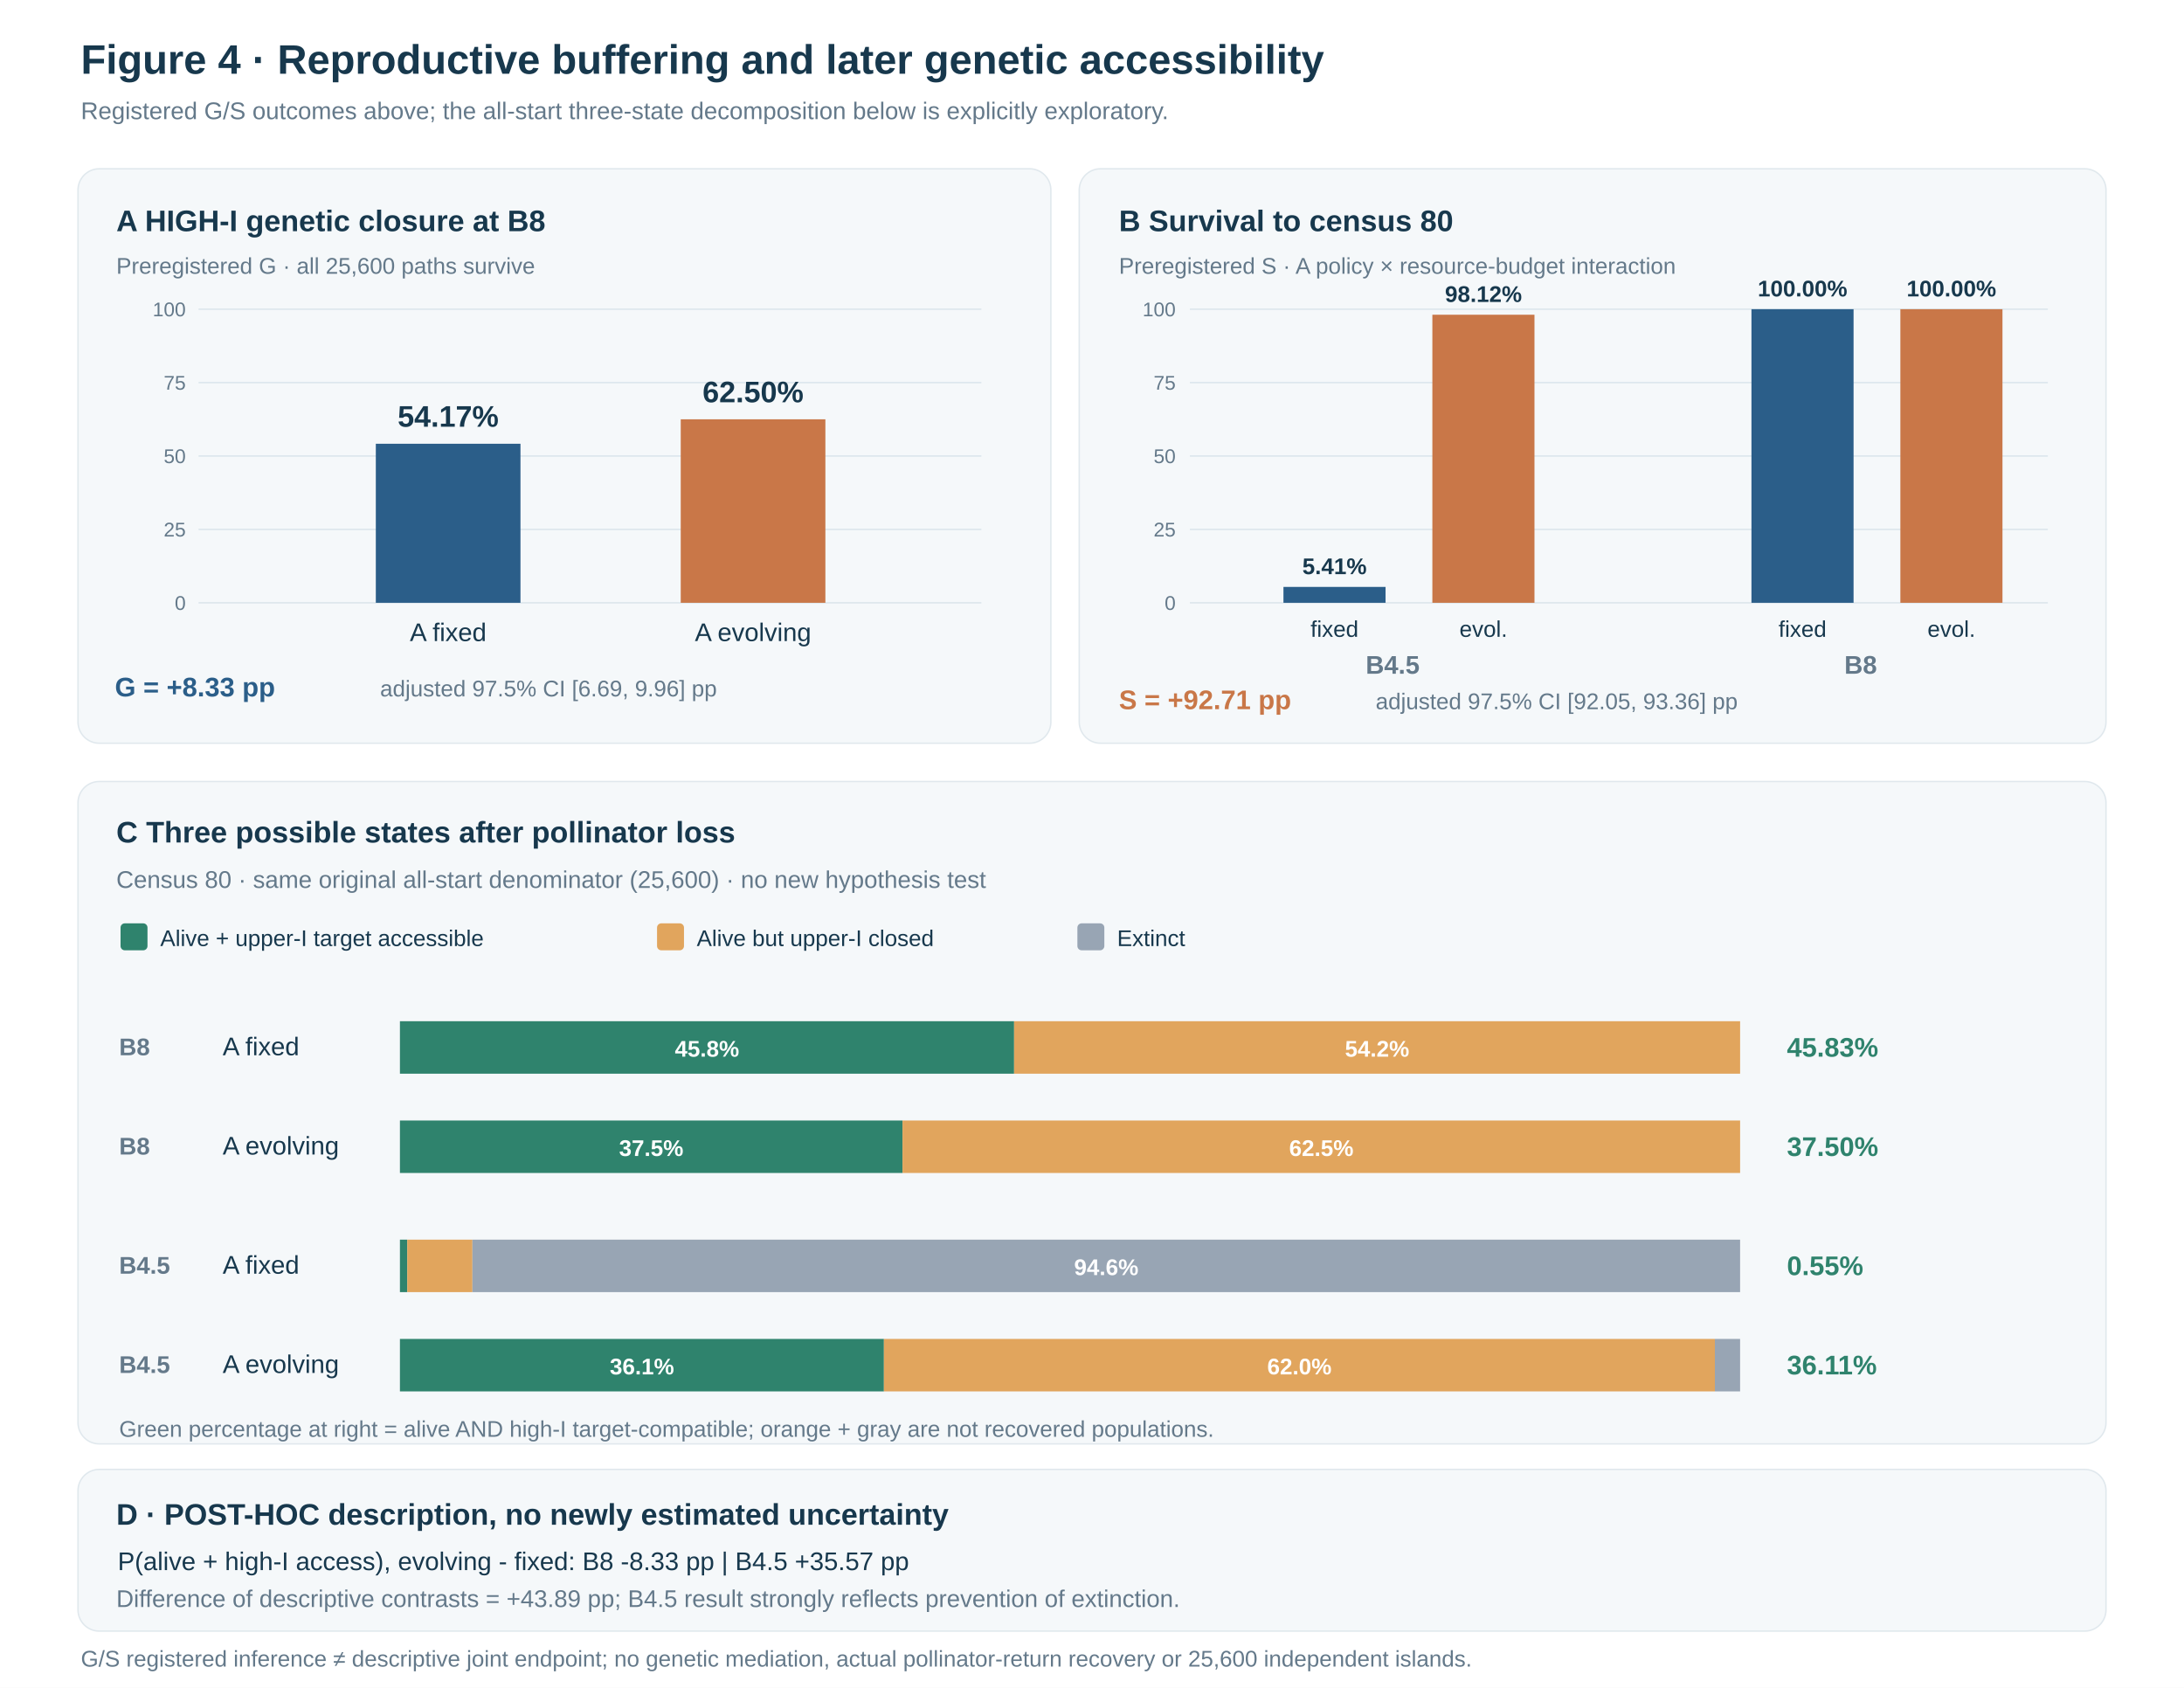
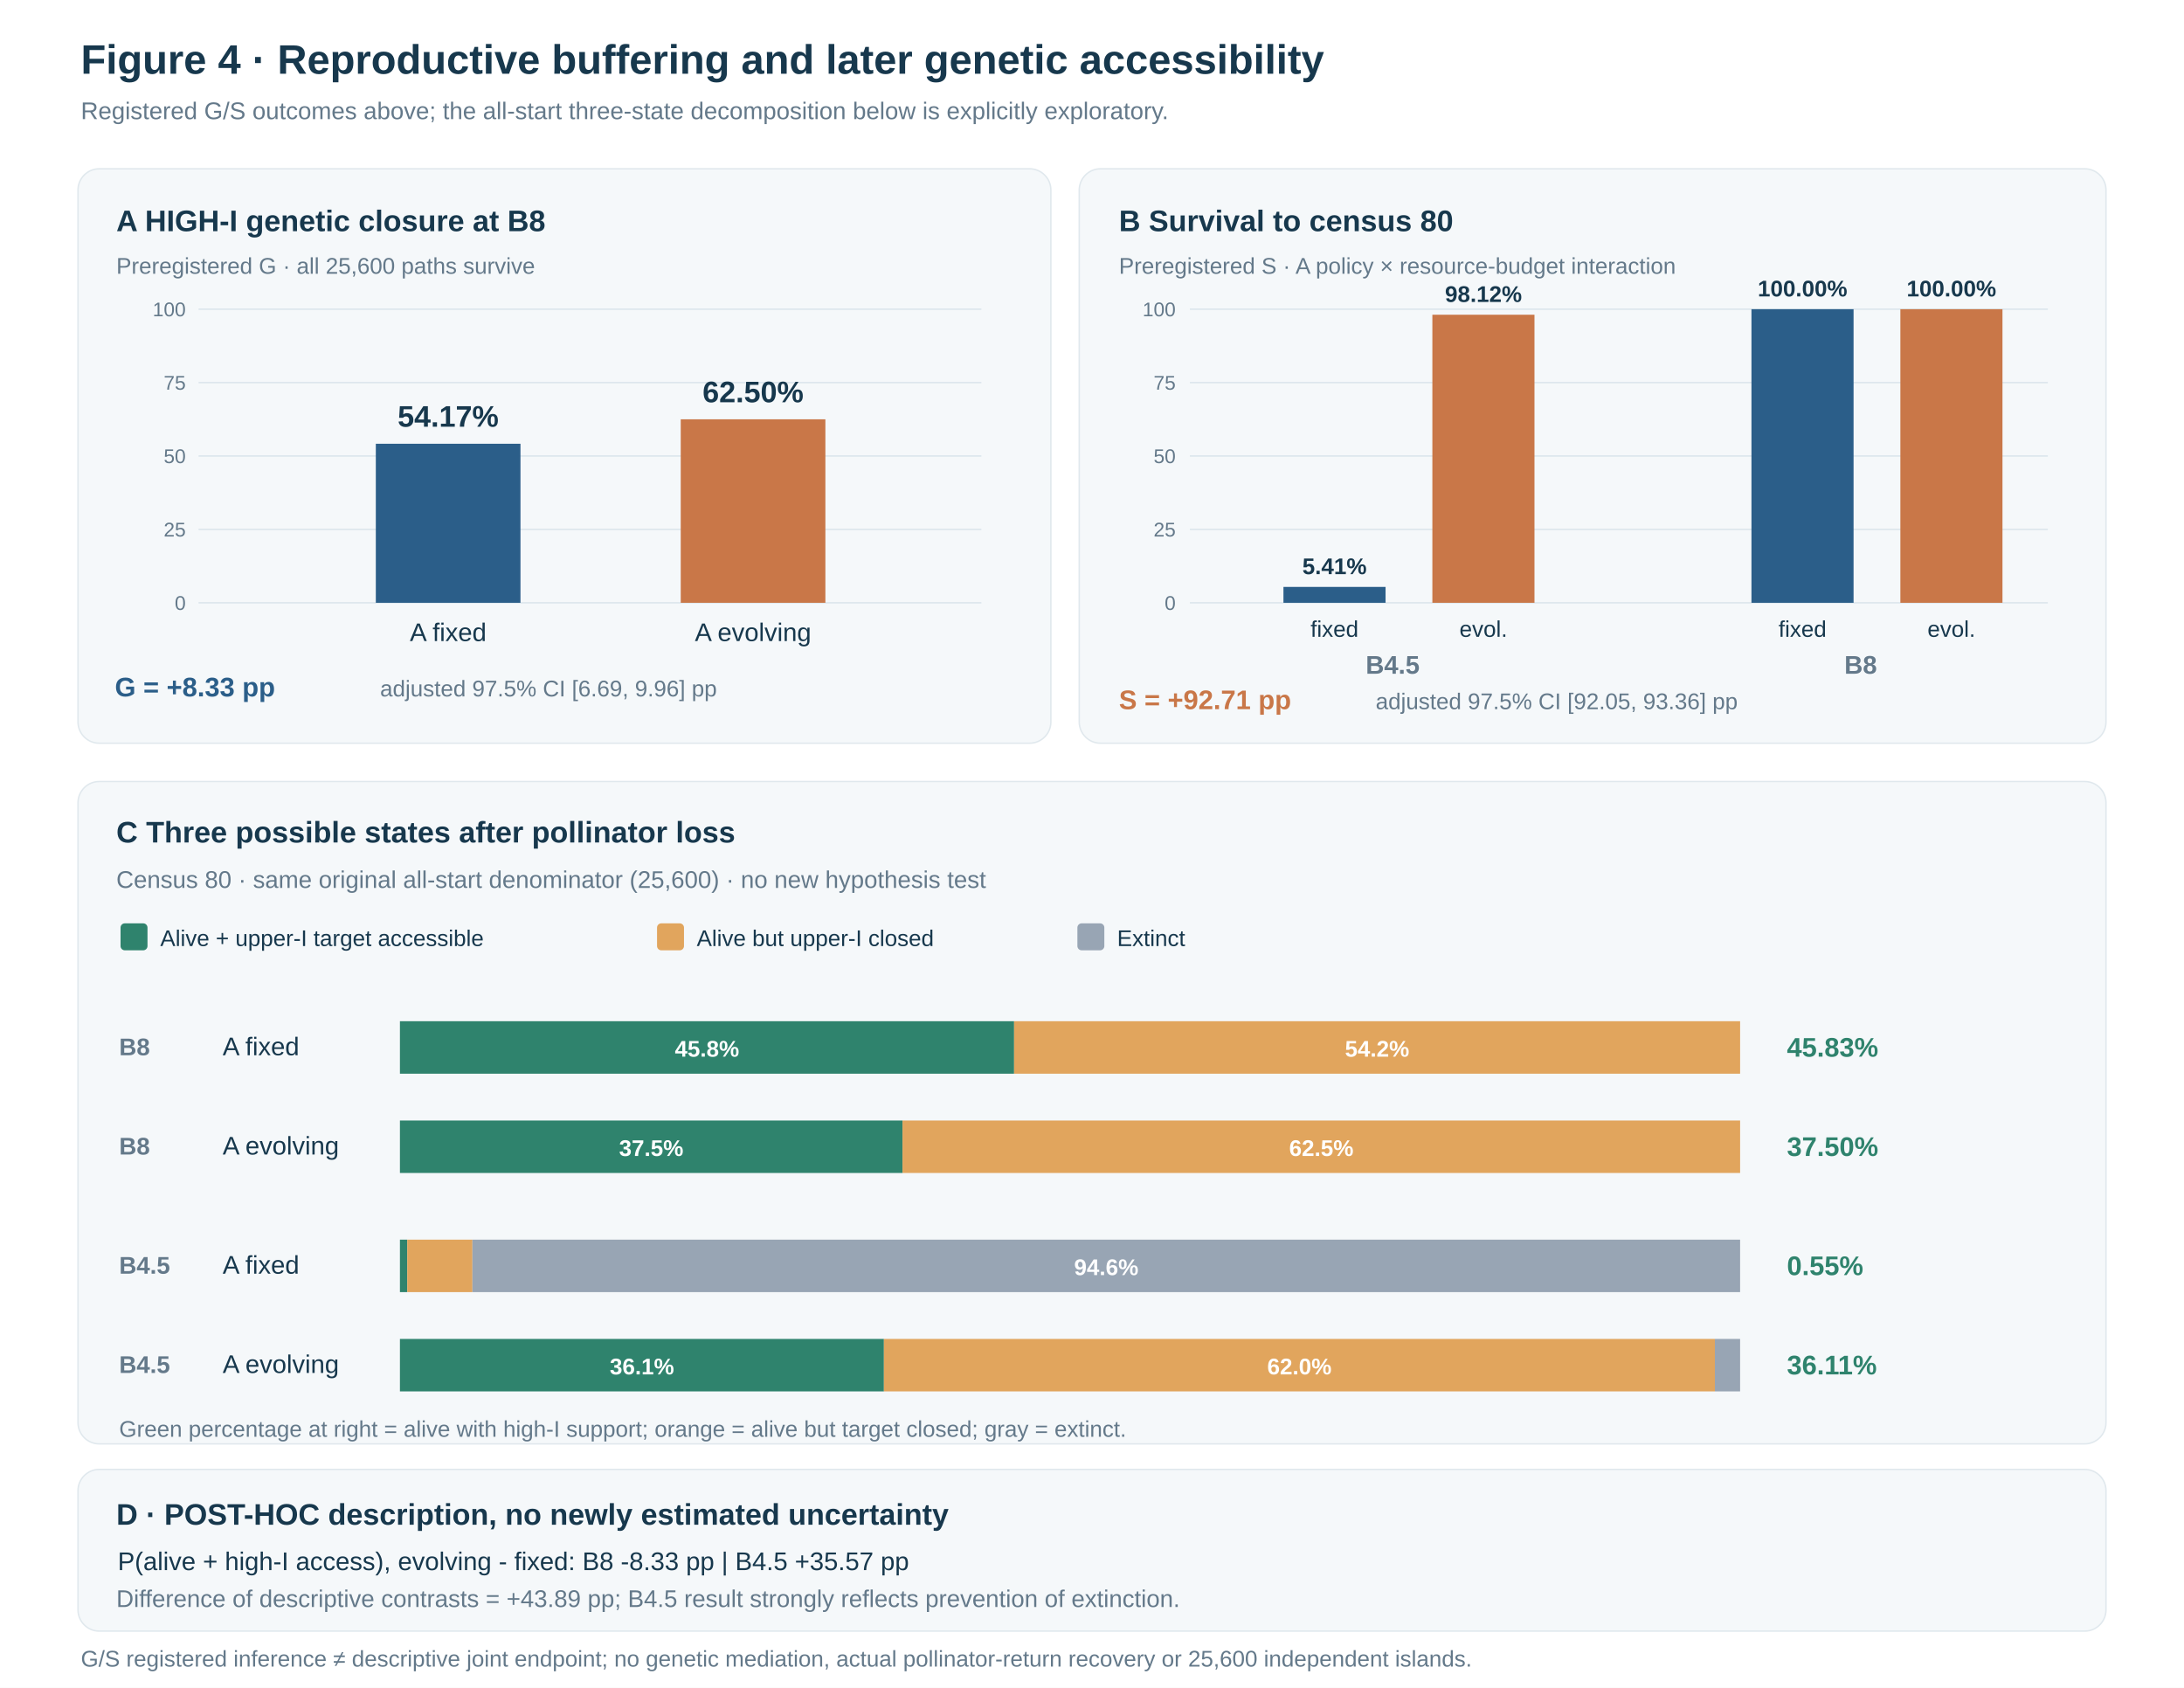
<svg xmlns="http://www.w3.org/2000/svg" width="1540" height="1190" viewBox="0 0 1540 1190" role="img">
  <rect x="0" y="0" width="1540" height="1190" fill="white" />
  <text x="57" y="52" font-family="Arial,Helvetica,sans-serif" font-size="29" fill="#17384d" font-weight="bold" text-anchor="start">Figure 4  ·  Reproductive buffering and later genetic accessibility</text>
  <text x="57" y="84" font-family="Arial,Helvetica,sans-serif" font-size="17" fill="#64798a" font-weight="normal" text-anchor="start">Registered G/S outcomes above; the all-start three-state decomposition below is explicitly exploratory.</text>
  <rect x="55" y="119" width="686" height="405" fill="#f5f8fa" rx="15" stroke="#e0e8ed" stroke-width="1" />
  <rect x="761" y="119" width="724" height="405" fill="#f5f8fa" rx="15" stroke="#e0e8ed" stroke-width="1" />
  <text x="82" y="163" font-family="Arial,Helvetica,sans-serif" font-size="21" fill="#17384d" font-weight="bold" text-anchor="start">A  HIGH-I genetic closure at B8</text>
  <text x="82" y="193" font-family="Arial,Helvetica,sans-serif" font-size="16" fill="#64798a" font-weight="normal" text-anchor="start">Preregistered G · all 25,600 paths survive</text>
  <line x1="140" y1="425" x2="692" y2="425" stroke="#dce6ec" stroke-width="1" />
  <text x="131" y="430" font-family="Arial,Helvetica,sans-serif" font-size="14" fill="#64798a" font-weight="normal" text-anchor="end">0</text>
  <line x1="140" y1="373.25" x2="692" y2="373.25" stroke="#dce6ec" stroke-width="1" />
  <text x="131" y="378.25" font-family="Arial,Helvetica,sans-serif" font-size="14" fill="#64798a" font-weight="normal" text-anchor="end">25</text>
  <line x1="140" y1="321.5" x2="692" y2="321.5" stroke="#dce6ec" stroke-width="1" />
  <text x="131" y="326.5" font-family="Arial,Helvetica,sans-serif" font-size="14" fill="#64798a" font-weight="normal" text-anchor="end">50</text>
  <line x1="140" y1="269.75" x2="692" y2="269.75" stroke="#dce6ec" stroke-width="1" />
  <text x="131" y="274.75" font-family="Arial,Helvetica,sans-serif" font-size="14" fill="#64798a" font-weight="normal" text-anchor="end">75</text>
  <line x1="140" y1="218" x2="692" y2="218" stroke="#dce6ec" stroke-width="1" />
  <text x="131" y="223" font-family="Arial,Helvetica,sans-serif" font-size="14" fill="#64798a" font-weight="normal" text-anchor="end">100</text>
  <rect x="265" y="312.864" width="102" height="112.136" fill="#2b5e89" data-kind="closure" data-policy="fixed" data-count="13868" data-denom="25600" />
  <text x="316" y="300.864" font-family="Arial,Helvetica,sans-serif" font-size="21" fill="#17384d" font-weight="bold" text-anchor="middle">54.17%</text>
  <text x="316" y="452" font-family="Arial,Helvetica,sans-serif" font-size="18" fill="#17384d" font-weight="normal" text-anchor="middle">A fixed</text>
  <rect x="480" y="295.625" width="102" height="129.375" fill="#c97748" data-kind="closure" data-policy="evolving" data-count="16000" data-denom="25600" />
  <text x="531" y="283.625" font-family="Arial,Helvetica,sans-serif" font-size="21" fill="#17384d" font-weight="bold" text-anchor="middle">62.50%</text>
  <text x="531" y="452" font-family="Arial,Helvetica,sans-serif" font-size="18" fill="#17384d" font-weight="normal" text-anchor="middle">A evolving</text>
  <text x="81" y="491" font-family="Arial,Helvetica,sans-serif" font-size="19" fill="#2b5e89" font-weight="bold" text-anchor="start">G = +8.33 pp</text>
  <text x="268" y="491" font-family="Arial,Helvetica,sans-serif" font-size="16" fill="#64798a" font-weight="normal" text-anchor="start">adjusted 97.5% CI [6.69, 9.96] pp</text>
  <text x="789" y="163" font-family="Arial,Helvetica,sans-serif" font-size="21" fill="#17384d" font-weight="bold" text-anchor="start">B  Survival to census 80</text>
  <text x="789" y="193" font-family="Arial,Helvetica,sans-serif" font-size="16" fill="#64798a" font-weight="normal" text-anchor="start">Preregistered S · A policy × resource-budget interaction</text>
  <line x1="839" y1="425" x2="1444" y2="425" stroke="#dce6ec" stroke-width="1" />
  <text x="829" y="430" font-family="Arial,Helvetica,sans-serif" font-size="14" fill="#64798a" font-weight="normal" text-anchor="end">0</text>
  <line x1="839" y1="373.25" x2="1444" y2="373.25" stroke="#dce6ec" stroke-width="1" />
  <text x="829" y="378.25" font-family="Arial,Helvetica,sans-serif" font-size="14" fill="#64798a" font-weight="normal" text-anchor="end">25</text>
  <line x1="839" y1="321.5" x2="1444" y2="321.5" stroke="#dce6ec" stroke-width="1" />
  <text x="829" y="326.5" font-family="Arial,Helvetica,sans-serif" font-size="14" fill="#64798a" font-weight="normal" text-anchor="end">50</text>
  <line x1="839" y1="269.75" x2="1444" y2="269.75" stroke="#dce6ec" stroke-width="1" />
  <text x="829" y="274.75" font-family="Arial,Helvetica,sans-serif" font-size="14" fill="#64798a" font-weight="normal" text-anchor="end">75</text>
  <line x1="839" y1="218" x2="1444" y2="218" stroke="#dce6ec" stroke-width="1" />
  <text x="829" y="223" font-family="Arial,Helvetica,sans-serif" font-size="14" fill="#64798a" font-weight="normal" text-anchor="end">100</text>
  <rect x="905" y="413.801" width="72" height="11.199" fill="#2b5e89" data-kind="survival" data-arm="fixed_B4p5" data-count="1385" data-denom="25600" />
  <text x="941" y="404.801" font-family="Arial,Helvetica,sans-serif" font-size="16" fill="#17384d" font-weight="bold" text-anchor="middle">5.41%</text>
  <text x="941" y="449" font-family="Arial,Helvetica,sans-serif" font-size="16" fill="#17384d" font-weight="normal" text-anchor="middle">fixed</text>
  <rect x="1010" y="221.897" width="72" height="203.103" fill="#c97748" data-kind="survival" data-arm="evolving_B4p5" data-count="25118" data-denom="25600" />
  <text x="1046" y="212.897" font-family="Arial,Helvetica,sans-serif" font-size="16" fill="#17384d" font-weight="bold" text-anchor="middle">98.12%</text>
  <text x="1046" y="449" font-family="Arial,Helvetica,sans-serif" font-size="16" fill="#17384d" font-weight="normal" text-anchor="middle">evol.</text>
  <rect x="1235" y="218" width="72" height="207" fill="#2b5e89" data-kind="survival" data-arm="fixed_B8" data-count="25600" data-denom="25600" />
  <text x="1271" y="209" font-family="Arial,Helvetica,sans-serif" font-size="16" fill="#17384d" font-weight="bold" text-anchor="middle">100.00%</text>
  <text x="1271" y="449" font-family="Arial,Helvetica,sans-serif" font-size="16" fill="#17384d" font-weight="normal" text-anchor="middle">fixed</text>
  <rect x="1340" y="218" width="72" height="207" fill="#c97748" data-kind="survival" data-arm="evolving_B8" data-count="25600" data-denom="25600" />
  <text x="1376" y="209" font-family="Arial,Helvetica,sans-serif" font-size="16" fill="#17384d" font-weight="bold" text-anchor="middle">100.00%</text>
  <text x="1376" y="449" font-family="Arial,Helvetica,sans-serif" font-size="16" fill="#17384d" font-weight="normal" text-anchor="middle">evol.</text>
  <text x="982" y="475" font-family="Arial,Helvetica,sans-serif" font-size="18" fill="#64798a" font-weight="bold" text-anchor="middle">B4.5</text>
  <text x="1312" y="475" font-family="Arial,Helvetica,sans-serif" font-size="18" fill="#64798a" font-weight="bold" text-anchor="middle">B8</text>
  <text x="789" y="500" font-family="Arial,Helvetica,sans-serif" font-size="19" fill="#c97748" font-weight="bold" text-anchor="start">S = +92.71 pp</text>
  <text x="970" y="500" font-family="Arial,Helvetica,sans-serif" font-size="16" fill="#64798a" font-weight="normal" text-anchor="start">adjusted 97.5% CI [92.05, 93.36] pp</text>
  <rect x="55" y="551" width="1430" height="467" fill="#f5f8fa" rx="15" stroke="#e0e8ed" stroke-width="1" />
  <text x="82" y="594" font-family="Arial,Helvetica,sans-serif" font-size="21" fill="#17384d" font-weight="bold" text-anchor="start">C  Three possible states after pollinator loss</text>
  <text x="82" y="626" font-family="Arial,Helvetica,sans-serif" font-size="17" fill="#64798a" font-weight="normal" text-anchor="start">Census 80 · same original all-start denominator (25,600) · no new hypothesis test</text>
  <rect x="85" y="651" width="19" height="19" fill="#2f836d" rx="3" />
  <text x="113" y="667" font-family="Arial,Helvetica,sans-serif" font-size="16" fill="#17384d" font-weight="normal" text-anchor="start">Alive + upper-I target accessible</text>
  <rect x="463.3" y="651" width="19" height="19" fill="#e1a55d" rx="3" />
  <text x="491.3" y="667" font-family="Arial,Helvetica,sans-serif" font-size="16" fill="#17384d" font-weight="normal" text-anchor="start">Alive but upper-I closed</text>
  <rect x="759.7" y="651" width="19" height="19" fill="#98a5b4" rx="3" />
  <text x="787.7" y="667" font-family="Arial,Helvetica,sans-serif" font-size="16" fill="#17384d" font-weight="normal" text-anchor="start">Extinct</text>
  <text x="84" y="744" font-family="Arial,Helvetica,sans-serif" font-size="17" fill="#64798a" font-weight="bold" text-anchor="start">B8</text>
  <text x="157" y="744" font-family="Arial,Helvetica,sans-serif" font-size="18" fill="#17384d" font-weight="normal" text-anchor="start">A fixed</text>
  <rect x="282" y="720" width="433.076" height="37" fill="#2f836d" data-kind="three_state" data-budget="B8" data-policy="fixed" data-state="alive_accessible" data-count="11732" data-denom="25600" />
  <text x="498.538" y="745" font-family="Arial,Helvetica,sans-serif" font-size="16" fill="#ffffff" font-weight="bold" text-anchor="middle">45.8%</text>
  <rect x="715.076" y="720" width="511.924" height="37" fill="#e1a55d" data-kind="three_state" data-budget="B8" data-policy="fixed" data-state="alive_closed" data-count="13868" data-denom="25600" />
  <text x="971.038" y="745" font-family="Arial,Helvetica,sans-serif" font-size="16" fill="#ffffff" font-weight="bold" text-anchor="middle">54.2%</text>
  <rect x="1227" y="720" width="0" height="37" fill="#98a5b4" data-kind="three_state" data-budget="B8" data-policy="fixed" data-state="extinct" data-count="0" data-denom="25600" />
  <text x="1260" y="745" font-family="Arial,Helvetica,sans-serif" font-size="19" fill="#2f836d" font-weight="bold" text-anchor="start">45.83%</text>
  <text x="84" y="814" font-family="Arial,Helvetica,sans-serif" font-size="17" fill="#64798a" font-weight="bold" text-anchor="start">B8</text>
  <text x="157" y="814" font-family="Arial,Helvetica,sans-serif" font-size="18" fill="#17384d" font-weight="normal" text-anchor="start">A evolving</text>
  <rect x="282" y="790" width="354.375" height="37" fill="#2f836d" data-kind="three_state" data-budget="B8" data-policy="evolving" data-state="alive_accessible" data-count="9600" data-denom="25600" />
  <text x="459.188" y="815" font-family="Arial,Helvetica,sans-serif" font-size="16" fill="#ffffff" font-weight="bold" text-anchor="middle">37.5%</text>
  <rect x="636.375" y="790" width="590.625" height="37" fill="#e1a55d" data-kind="three_state" data-budget="B8" data-policy="evolving" data-state="alive_closed" data-count="16000" data-denom="25600" />
  <text x="931.688" y="815" font-family="Arial,Helvetica,sans-serif" font-size="16" fill="#ffffff" font-weight="bold" text-anchor="middle">62.5%</text>
  <rect x="1227" y="790" width="0" height="37" fill="#98a5b4" data-kind="three_state" data-budget="B8" data-policy="evolving" data-state="extinct" data-count="0" data-denom="25600" />
  <text x="1260" y="815" font-family="Arial,Helvetica,sans-serif" font-size="19" fill="#2f836d" font-weight="bold" text-anchor="start">37.50%</text>
  <text x="84" y="898" font-family="Arial,Helvetica,sans-serif" font-size="17" fill="#64798a" font-weight="bold" text-anchor="start">B4.5</text>
  <text x="157" y="898" font-family="Arial,Helvetica,sans-serif" font-size="18" fill="#17384d" font-weight="normal" text-anchor="start">A fixed</text>
  <rect x="282" y="874" width="5.168" height="37" fill="#2f836d" data-kind="three_state" data-budget="B4p5" data-policy="fixed" data-state="alive_accessible" data-count="140" data-denom="25600" />
  <rect x="287.168" y="874" width="45.958" height="37" fill="#e1a55d" data-kind="three_state" data-budget="B4p5" data-policy="fixed" data-state="alive_closed" data-count="1245" data-denom="25600" />
  <rect x="333.126" y="874" width="893.874" height="37" fill="#98a5b4" data-kind="three_state" data-budget="B4p5" data-policy="fixed" data-state="extinct" data-count="24215" data-denom="25600" />
  <text x="780.063" y="899" font-family="Arial,Helvetica,sans-serif" font-size="16" fill="#ffffff" font-weight="bold" text-anchor="middle">94.6%</text>
  <text x="1260" y="899" font-family="Arial,Helvetica,sans-serif" font-size="19" fill="#2f836d" font-weight="bold" text-anchor="start">0.55%</text>
  <text x="84" y="968" font-family="Arial,Helvetica,sans-serif" font-size="17" fill="#64798a" font-weight="bold" text-anchor="start">B4.5</text>
  <text x="157" y="968" font-family="Arial,Helvetica,sans-serif" font-size="18" fill="#17384d" font-weight="normal" text-anchor="start">A evolving</text>
  <rect x="282" y="944" width="341.271" height="37" fill="#2f836d" data-kind="three_state" data-budget="B4p5" data-policy="evolving" data-state="alive_accessible" data-count="9245" data-denom="25600" />
  <text x="452.635" y="969" font-family="Arial,Helvetica,sans-serif" font-size="16" fill="#ffffff" font-weight="bold" text-anchor="middle">36.1%</text>
  <rect x="623.271" y="944" width="585.937" height="37" fill="#e1a55d" data-kind="three_state" data-budget="B4p5" data-policy="evolving" data-state="alive_closed" data-count="15873" data-denom="25600" />
  <text x="916.239" y="969" font-family="Arial,Helvetica,sans-serif" font-size="16" fill="#ffffff" font-weight="bold" text-anchor="middle">62.0%</text>
  <rect x="1209.207" y="944" width="17.793" height="37" fill="#98a5b4" data-kind="three_state" data-budget="B4p5" data-policy="evolving" data-state="extinct" data-count="482" data-denom="25600" />
  <text x="1260" y="969" font-family="Arial,Helvetica,sans-serif" font-size="19" fill="#2f836d" font-weight="bold" text-anchor="start">36.11%</text>
-   <text x="84" y="1013" font-family="Arial,Helvetica,sans-serif" font-size="16" fill="#64798a" font-weight="normal" text-anchor="start">Green percentage at right = alive AND high-I target-compatible; orange + gray are not recovered populations.</text>
+   <text x="84" y="1013" font-family="Arial,Helvetica,sans-serif" font-size="16" fill="#64798a" font-weight="normal" text-anchor="start">Green percentage at right = alive with high-I support; orange = alive but target closed; gray = extinct.</text>
  <rect x="55" y="1036" width="1430" height="114" fill="#f5f8fa" rx="15" stroke="#e0e8ed" stroke-width="1" />
  <text x="82" y="1075" font-family="Arial,Helvetica,sans-serif" font-size="21" fill="#17384d" font-weight="bold" text-anchor="start">D · POST-HOC description, no newly estimated uncertainty</text>
  <text x="83" y="1107" font-family="Arial,Helvetica,sans-serif" font-size="18" fill="#17384d" font-weight="normal" text-anchor="start">P(alive + high-I access), evolving - fixed:  B8 -8.33 pp    |    B4.5 +35.57 pp</text>
  <text x="82" y="1133" font-family="Arial,Helvetica,sans-serif" font-size="17" fill="#64798a" font-weight="normal" text-anchor="start">Difference of descriptive contrasts = +43.89 pp; B4.5 result strongly reflects prevention of extinction.</text>
  <text x="57" y="1175" font-family="Arial,Helvetica,sans-serif" font-size="16" fill="#64798a" font-weight="normal" text-anchor="start">G/S registered inference ≠ descriptive joint endpoint; no genetic mediation, actual pollinator-return recovery or 25,600 independent islands.</text>
</svg>
